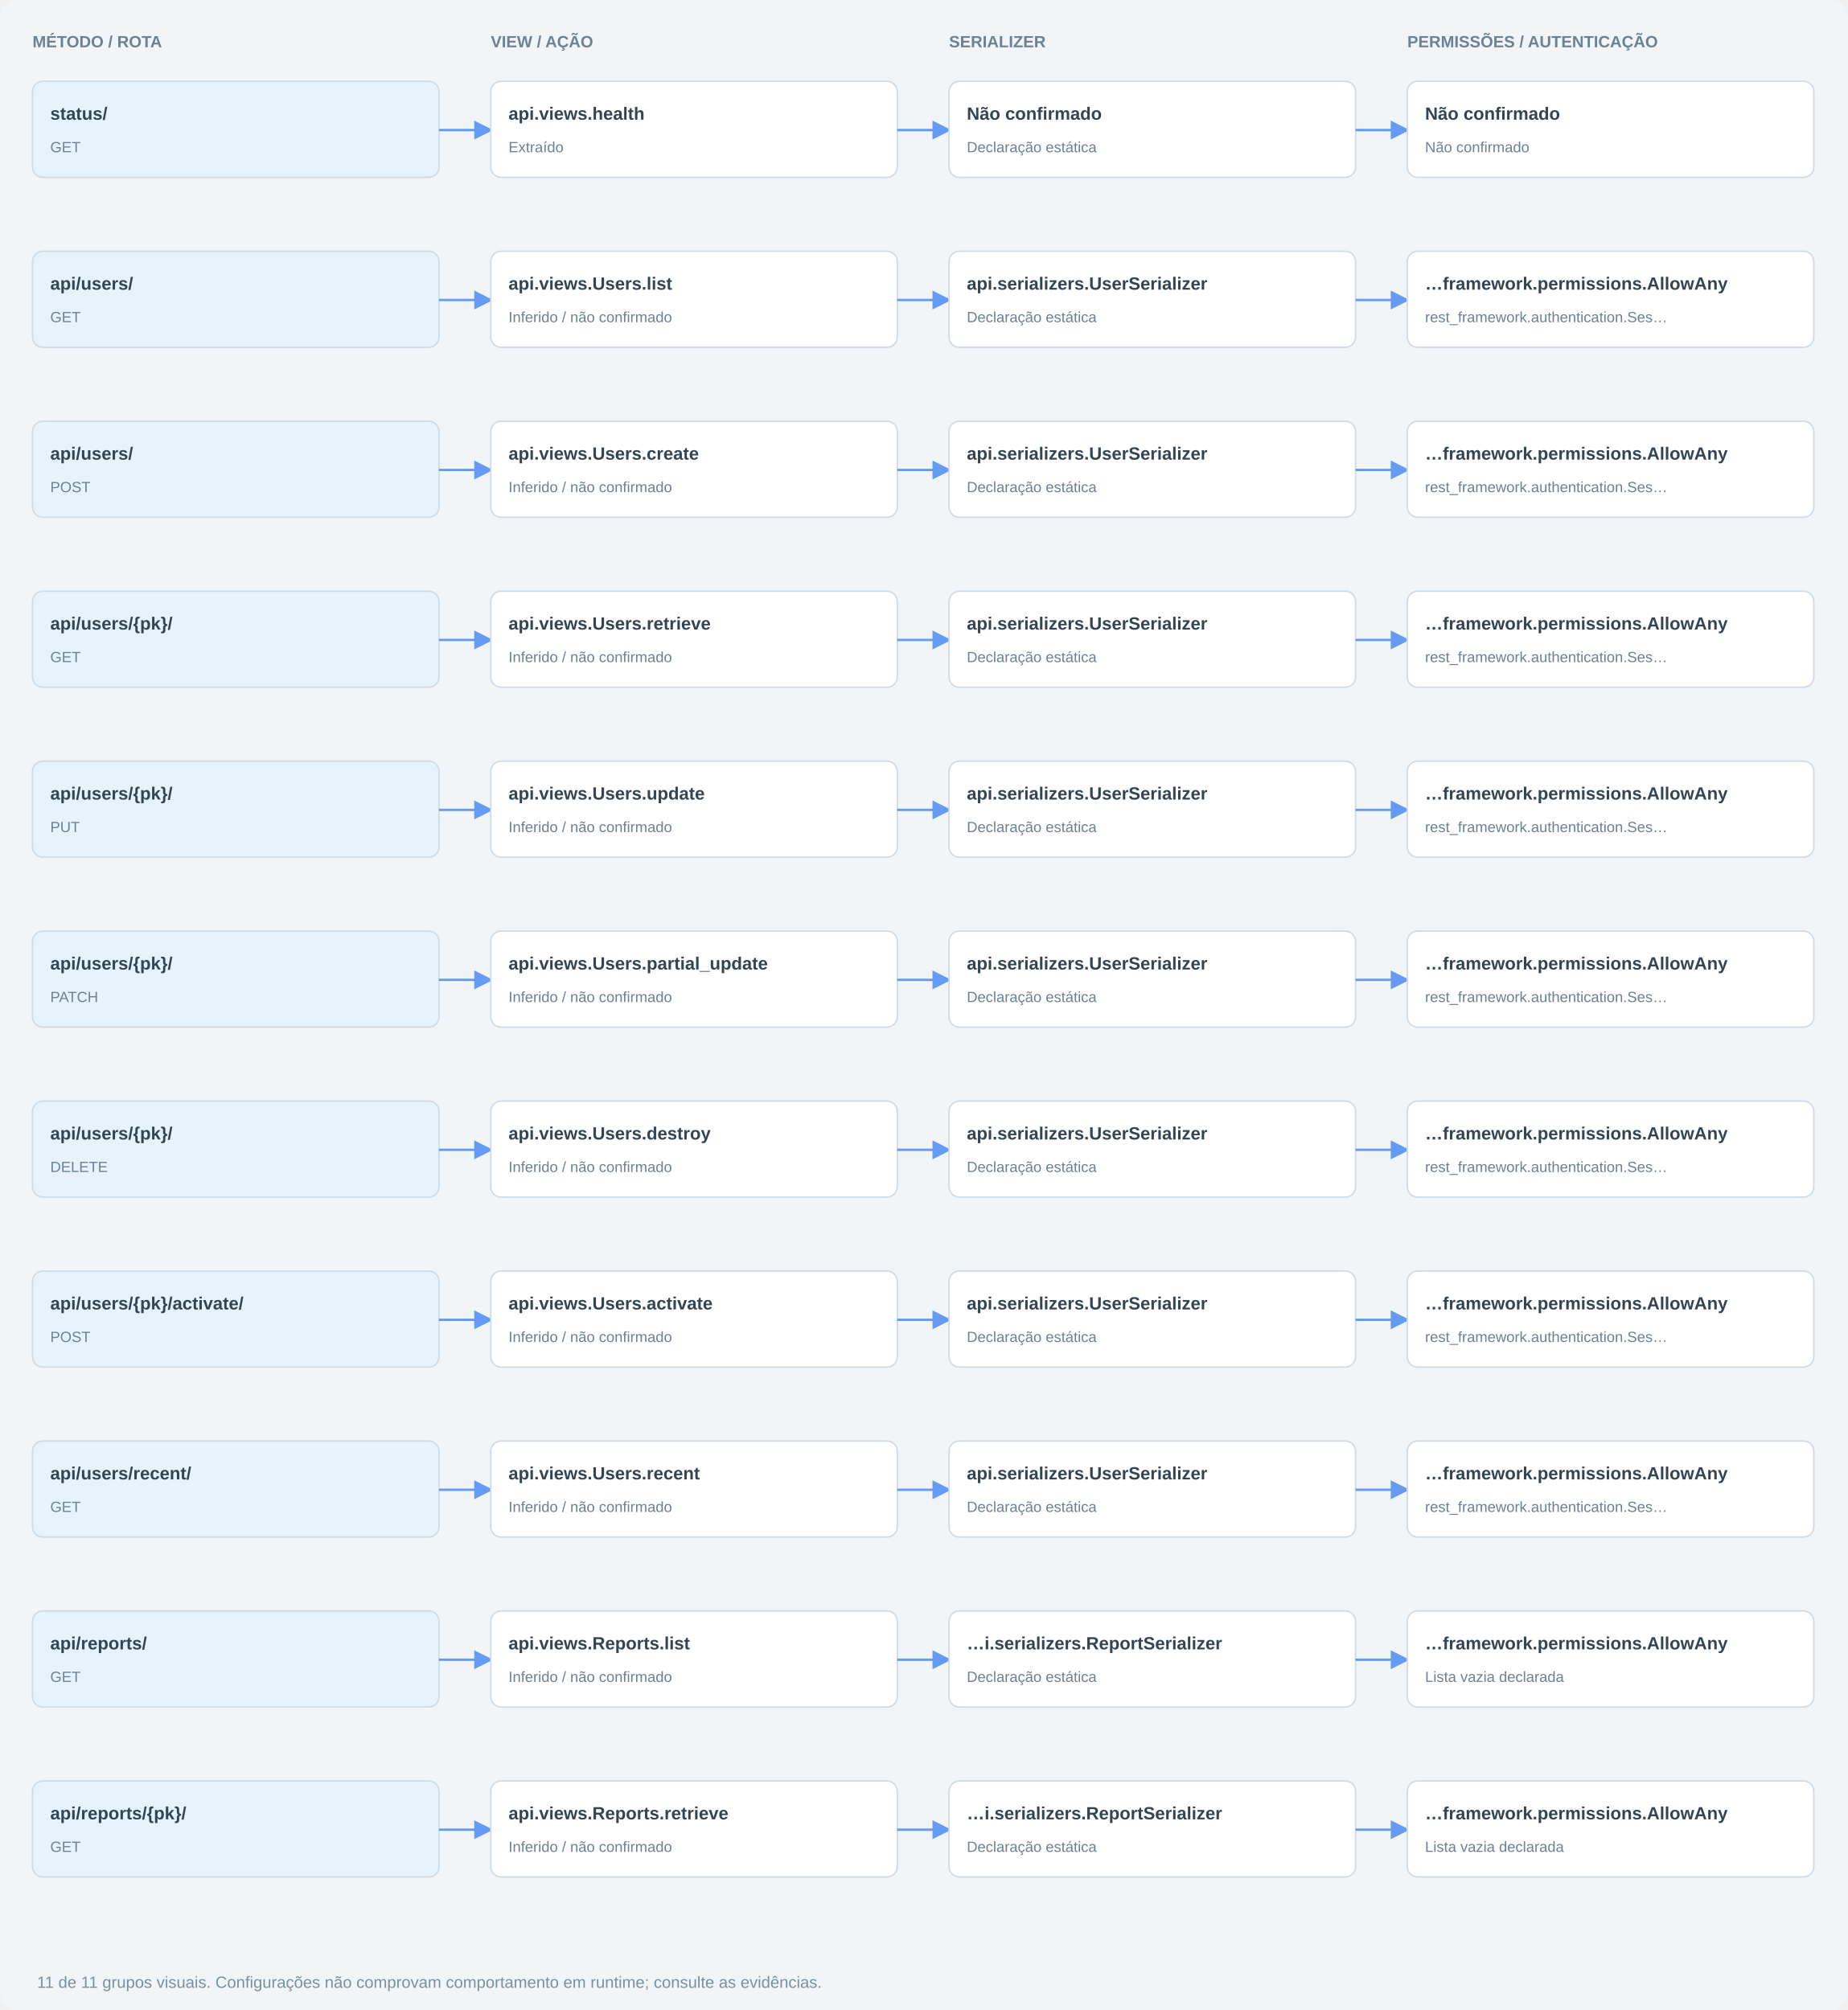
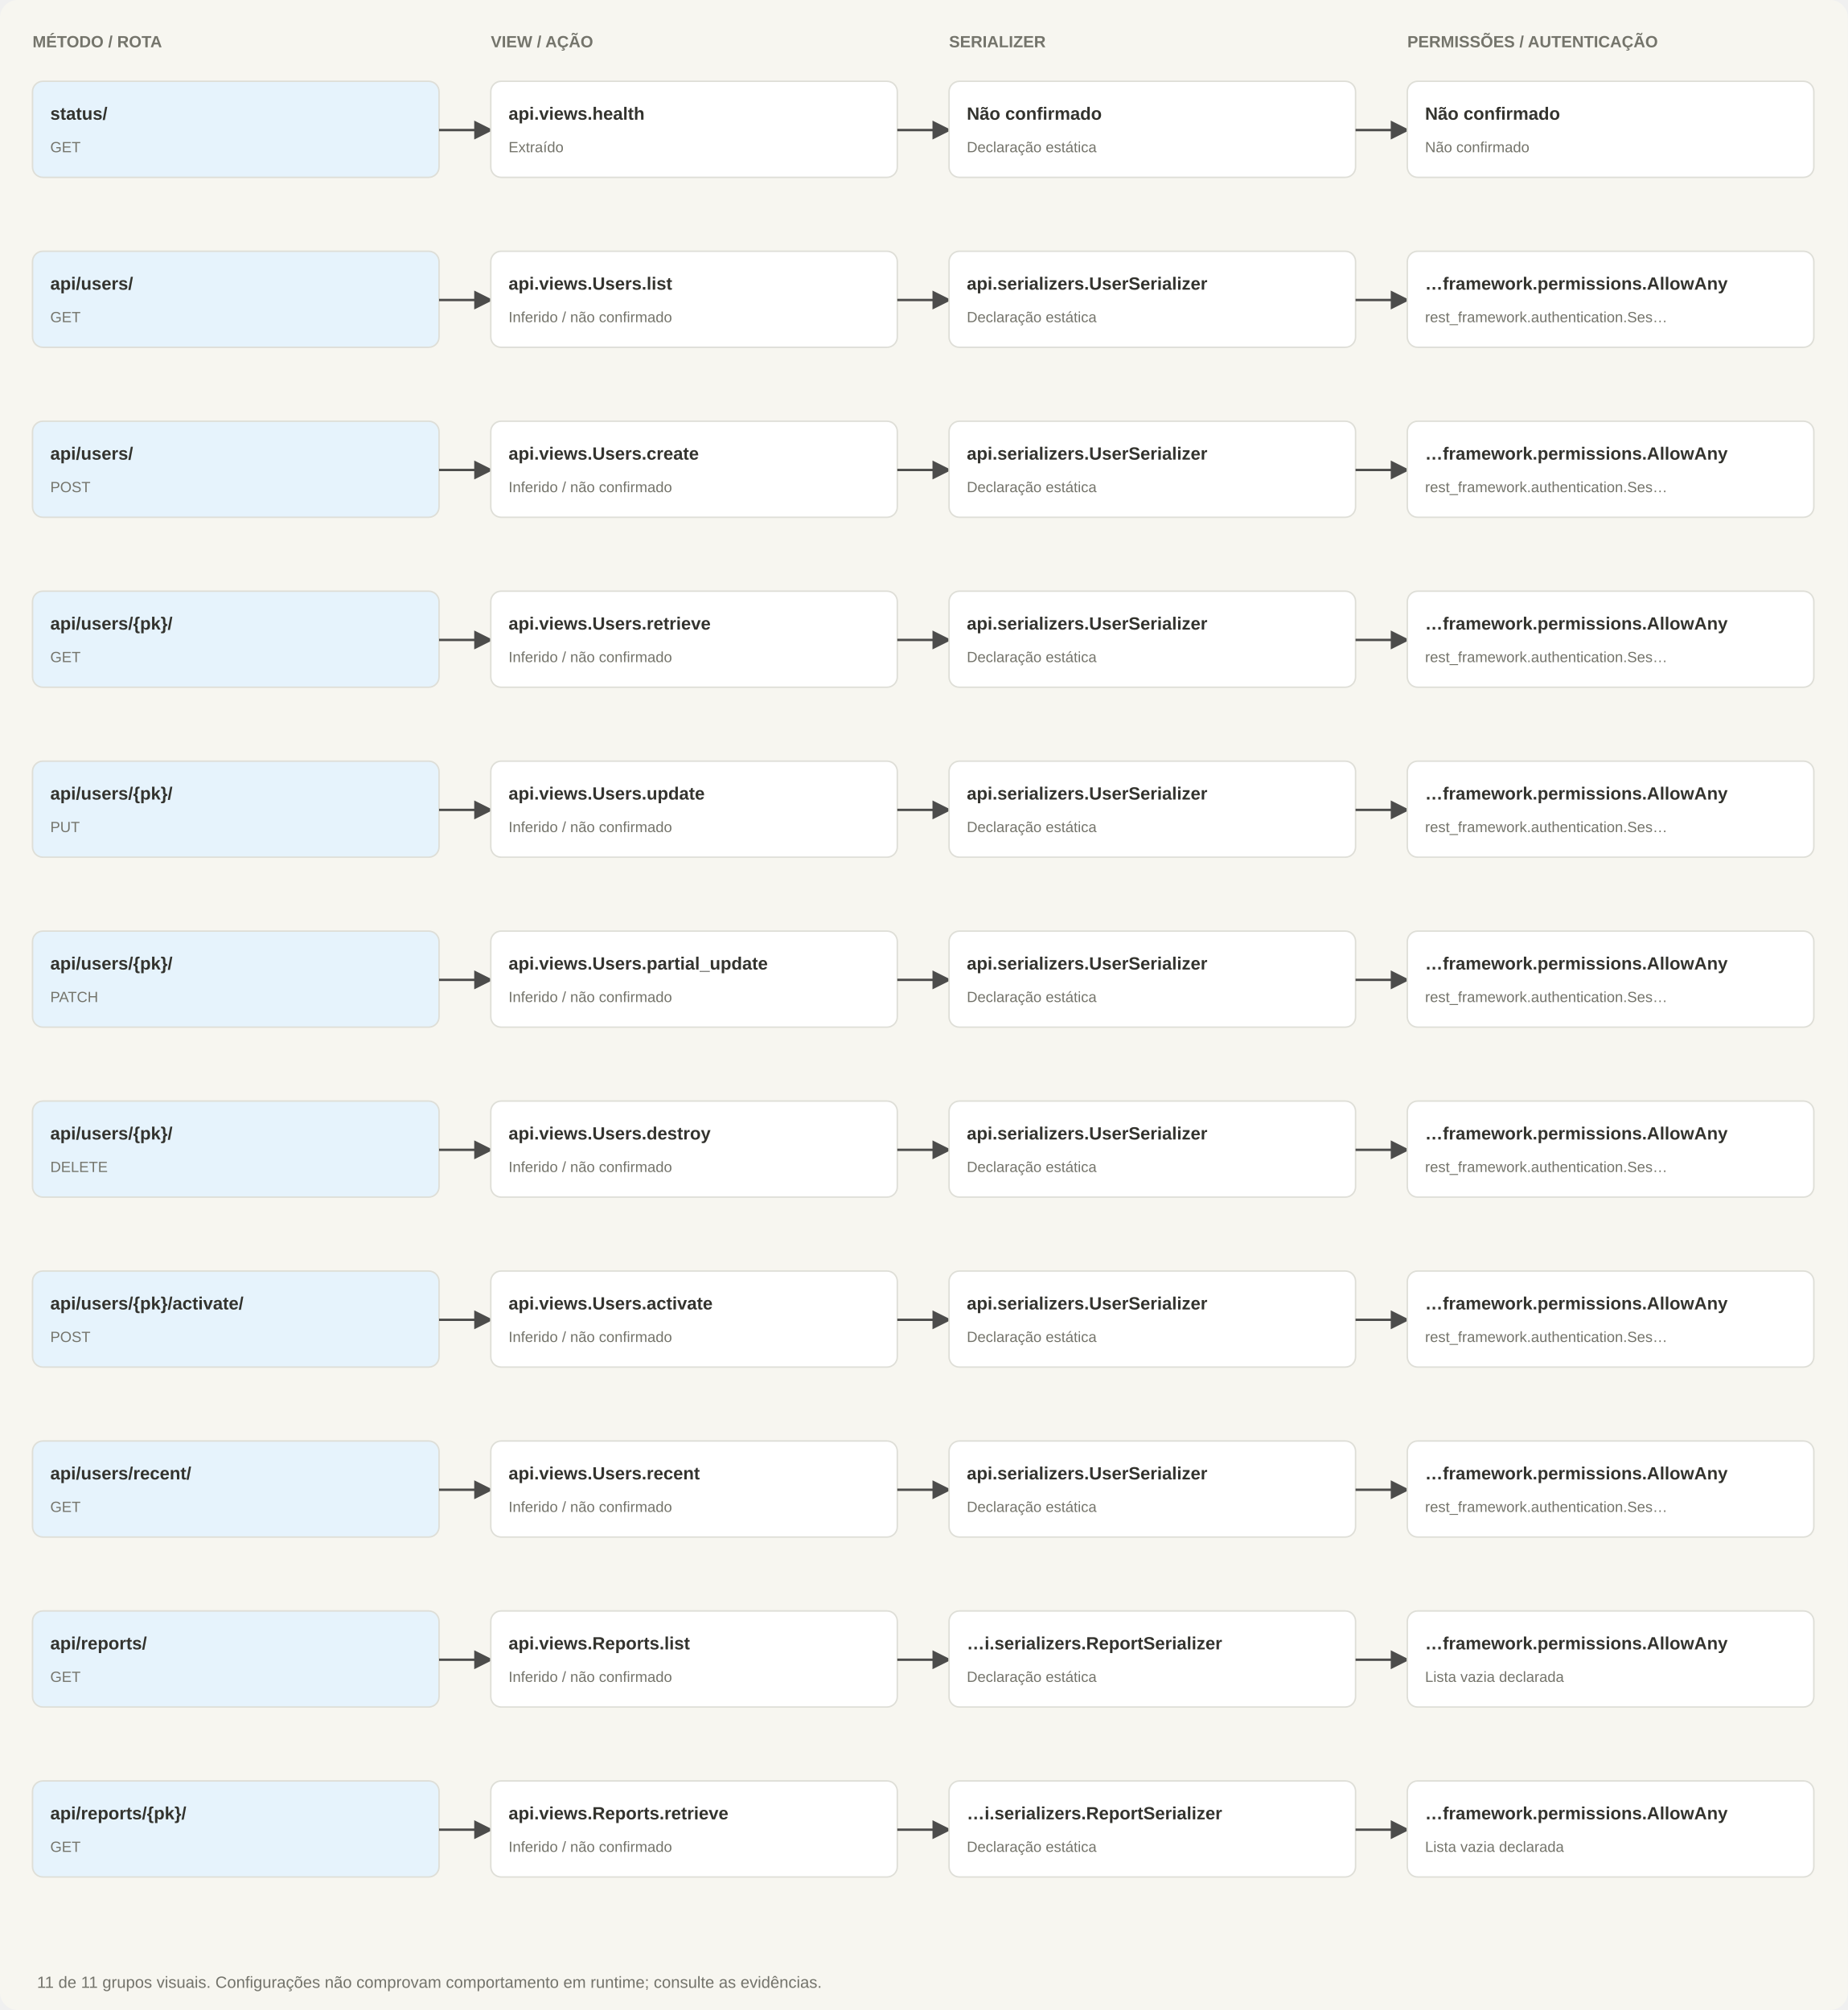
<svg xmlns="http://www.w3.org/2000/svg" viewBox="0 0 1250 1360" role="img" aria-label="Mapa de endpoints · configuração declarada">
  <defs>
    <marker id="arrow-1aaa44bc" markerWidth="8" markerHeight="8" refX="7" refY="4" orient="auto">
-       <path d="M0 0 L8 4 L0 8 Z" fill="#4285f4" />
+       <path d="M0 0 L8 4 L0 8 Z" fill="#222222" />
    </marker>
  </defs>
-   <rect width="1250" height="1360" rx="12" fill="#f2f5f8" />
-   <text x="22" y="32" font-family="Segoe UI,Arial,sans-serif" font-size="11" fill="#6c8192" font-weight="600">MÉTODO / ROTA</text>
-   <text x="332" y="32" font-family="Segoe UI,Arial,sans-serif" font-size="11" fill="#6c8192" font-weight="600">VIEW / AÇÃO</text>
-   <text x="642" y="32" font-family="Segoe UI,Arial,sans-serif" font-size="11" fill="#6c8192" font-weight="600">SERIALIZER</text>
-   <text x="952" y="32" font-family="Segoe UI,Arial,sans-serif" font-size="11" fill="#6c8192" font-weight="600">PERMISSÕES / AUTENTICAÇÃO</text>
-   <g>
-     <rect x="22" y="55" width="275" height="65" rx="7" fill="#e6f3fc" stroke="#cfdbe5" />
-     <text x="34" y="81" font-family="Segoe UI,Arial,sans-serif" font-size="12" fill="#334452" font-weight="600">status/</text>
-     <text x="34" y="103" font-family="Segoe UI,Arial,sans-serif" font-size="10" fill="#6c8192" font-weight="400">GET</text>
-   </g>
-   <path d="M297 88 C332 88, 297 88, 332 88" stroke="#4285f4" stroke-width="1.6" fill="none" marker-end="url(#arrow-1aaa44bc)" opacity=".8" />
-   <g>
-     <rect x="332" y="55" width="275" height="65" rx="7" fill="white" stroke="#cfdbe5" />
-     <text x="344" y="81" font-family="Segoe UI,Arial,sans-serif" font-size="12" fill="#334452" font-weight="600">api.views.health</text>
-     <text x="344" y="103" font-family="Segoe UI,Arial,sans-serif" font-size="10" fill="#6c8192" font-weight="400">Extraído</text>
-   </g>
-   <path d="M607 88 C642 88, 607 88, 642 88" stroke="#4285f4" stroke-width="1.6" fill="none" marker-end="url(#arrow-1aaa44bc)" opacity=".8" />
-   <g>
-     <rect x="642" y="55" width="275" height="65" rx="7" fill="white" stroke="#cfdbe5" />
-     <text x="654" y="81" font-family="Segoe UI,Arial,sans-serif" font-size="12" fill="#334452" font-weight="600">Não confirmado</text>
-     <text x="654" y="103" font-family="Segoe UI,Arial,sans-serif" font-size="10" fill="#6c8192" font-weight="400">Declaração estática</text>
-   </g>
-   <path d="M917 88 C952 88, 917 88, 952 88" stroke="#4285f4" stroke-width="1.6" fill="none" marker-end="url(#arrow-1aaa44bc)" opacity=".8" />
-   <g>
-     <rect x="952" y="55" width="275" height="65" rx="7" fill="white" stroke="#cfdbe5" />
-     <text x="964" y="81" font-family="Segoe UI,Arial,sans-serif" font-size="12" fill="#334452" font-weight="600">Não confirmado</text>
-     <text x="964" y="103" font-family="Segoe UI,Arial,sans-serif" font-size="10" fill="#6c8192" font-weight="400">Não confirmado</text>
-   </g>
-   <g>
-     <rect x="22" y="170" width="275" height="65" rx="7" fill="#e6f3fc" stroke="#cfdbe5" />
-     <text x="34" y="196" font-family="Segoe UI,Arial,sans-serif" font-size="12" fill="#334452" font-weight="600">api/users/</text>
-     <text x="34" y="218" font-family="Segoe UI,Arial,sans-serif" font-size="10" fill="#6c8192" font-weight="400">GET</text>
-   </g>
-   <path d="M297 203 C332 203, 297 203, 332 203" stroke="#4285f4" stroke-width="1.6" fill="none" marker-end="url(#arrow-1aaa44bc)" opacity=".8" />
-   <g>
-     <rect x="332" y="170" width="275" height="65" rx="7" fill="white" stroke="#cfdbe5" />
-     <text x="344" y="196" font-family="Segoe UI,Arial,sans-serif" font-size="12" fill="#334452" font-weight="600">api.views.Users.list</text>
-     <text x="344" y="218" font-family="Segoe UI,Arial,sans-serif" font-size="10" fill="#6c8192" font-weight="400">Inferido / não confirmado</text>
-   </g>
-   <path d="M607 203 C642 203, 607 203, 642 203" stroke="#4285f4" stroke-width="1.6" fill="none" marker-end="url(#arrow-1aaa44bc)" opacity=".8" />
-   <g>
-     <rect x="642" y="170" width="275" height="65" rx="7" fill="white" stroke="#cfdbe5" />
-     <text x="654" y="196" font-family="Segoe UI,Arial,sans-serif" font-size="12" fill="#334452" font-weight="600">api.serializers.UserSerializer</text>
-     <text x="654" y="218" font-family="Segoe UI,Arial,sans-serif" font-size="10" fill="#6c8192" font-weight="400">Declaração estática</text>
-   </g>
-   <path d="M917 203 C952 203, 917 203, 952 203" stroke="#4285f4" stroke-width="1.6" fill="none" marker-end="url(#arrow-1aaa44bc)" opacity=".8" />
-   <g>
-     <rect x="952" y="170" width="275" height="65" rx="7" fill="white" stroke="#cfdbe5" />
-     <text x="964" y="196" font-family="Segoe UI,Arial,sans-serif" font-size="12" fill="#334452" font-weight="600">…framework.permissions.AllowAny</text>
-     <text x="964" y="218" font-family="Segoe UI,Arial,sans-serif" font-size="10" fill="#6c8192" font-weight="400">rest_framework.authentication.Ses…</text>
-   </g>
-   <g>
-     <rect x="22" y="285" width="275" height="65" rx="7" fill="#e6f3fc" stroke="#cfdbe5" />
-     <text x="34" y="311" font-family="Segoe UI,Arial,sans-serif" font-size="12" fill="#334452" font-weight="600">api/users/</text>
-     <text x="34" y="333" font-family="Segoe UI,Arial,sans-serif" font-size="10" fill="#6c8192" font-weight="400">POST</text>
-   </g>
-   <path d="M297 318 C332 318, 297 318, 332 318" stroke="#4285f4" stroke-width="1.6" fill="none" marker-end="url(#arrow-1aaa44bc)" opacity=".8" />
-   <g>
-     <rect x="332" y="285" width="275" height="65" rx="7" fill="white" stroke="#cfdbe5" />
-     <text x="344" y="311" font-family="Segoe UI,Arial,sans-serif" font-size="12" fill="#334452" font-weight="600">api.views.Users.create</text>
-     <text x="344" y="333" font-family="Segoe UI,Arial,sans-serif" font-size="10" fill="#6c8192" font-weight="400">Inferido / não confirmado</text>
-   </g>
-   <path d="M607 318 C642 318, 607 318, 642 318" stroke="#4285f4" stroke-width="1.6" fill="none" marker-end="url(#arrow-1aaa44bc)" opacity=".8" />
-   <g>
-     <rect x="642" y="285" width="275" height="65" rx="7" fill="white" stroke="#cfdbe5" />
-     <text x="654" y="311" font-family="Segoe UI,Arial,sans-serif" font-size="12" fill="#334452" font-weight="600">api.serializers.UserSerializer</text>
-     <text x="654" y="333" font-family="Segoe UI,Arial,sans-serif" font-size="10" fill="#6c8192" font-weight="400">Declaração estática</text>
-   </g>
-   <path d="M917 318 C952 318, 917 318, 952 318" stroke="#4285f4" stroke-width="1.6" fill="none" marker-end="url(#arrow-1aaa44bc)" opacity=".8" />
-   <g>
-     <rect x="952" y="285" width="275" height="65" rx="7" fill="white" stroke="#cfdbe5" />
-     <text x="964" y="311" font-family="Segoe UI,Arial,sans-serif" font-size="12" fill="#334452" font-weight="600">…framework.permissions.AllowAny</text>
-     <text x="964" y="333" font-family="Segoe UI,Arial,sans-serif" font-size="10" fill="#6c8192" font-weight="400">rest_framework.authentication.Ses…</text>
-   </g>
-   <g>
-     <rect x="22" y="400" width="275" height="65" rx="7" fill="#e6f3fc" stroke="#cfdbe5" />
-     <text x="34" y="426" font-family="Segoe UI,Arial,sans-serif" font-size="12" fill="#334452" font-weight="600">api/users/{pk}/</text>
-     <text x="34" y="448" font-family="Segoe UI,Arial,sans-serif" font-size="10" fill="#6c8192" font-weight="400">GET</text>
-   </g>
-   <path d="M297 433 C332 433, 297 433, 332 433" stroke="#4285f4" stroke-width="1.6" fill="none" marker-end="url(#arrow-1aaa44bc)" opacity=".8" />
-   <g>
-     <rect x="332" y="400" width="275" height="65" rx="7" fill="white" stroke="#cfdbe5" />
-     <text x="344" y="426" font-family="Segoe UI,Arial,sans-serif" font-size="12" fill="#334452" font-weight="600">api.views.Users.retrieve</text>
-     <text x="344" y="448" font-family="Segoe UI,Arial,sans-serif" font-size="10" fill="#6c8192" font-weight="400">Inferido / não confirmado</text>
-   </g>
-   <path d="M607 433 C642 433, 607 433, 642 433" stroke="#4285f4" stroke-width="1.6" fill="none" marker-end="url(#arrow-1aaa44bc)" opacity=".8" />
-   <g>
-     <rect x="642" y="400" width="275" height="65" rx="7" fill="white" stroke="#cfdbe5" />
-     <text x="654" y="426" font-family="Segoe UI,Arial,sans-serif" font-size="12" fill="#334452" font-weight="600">api.serializers.UserSerializer</text>
-     <text x="654" y="448" font-family="Segoe UI,Arial,sans-serif" font-size="10" fill="#6c8192" font-weight="400">Declaração estática</text>
-   </g>
-   <path d="M917 433 C952 433, 917 433, 952 433" stroke="#4285f4" stroke-width="1.6" fill="none" marker-end="url(#arrow-1aaa44bc)" opacity=".8" />
-   <g>
-     <rect x="952" y="400" width="275" height="65" rx="7" fill="white" stroke="#cfdbe5" />
-     <text x="964" y="426" font-family="Segoe UI,Arial,sans-serif" font-size="12" fill="#334452" font-weight="600">…framework.permissions.AllowAny</text>
-     <text x="964" y="448" font-family="Segoe UI,Arial,sans-serif" font-size="10" fill="#6c8192" font-weight="400">rest_framework.authentication.Ses…</text>
-   </g>
-   <g>
-     <rect x="22" y="515" width="275" height="65" rx="7" fill="#e6f3fc" stroke="#cfdbe5" />
-     <text x="34" y="541" font-family="Segoe UI,Arial,sans-serif" font-size="12" fill="#334452" font-weight="600">api/users/{pk}/</text>
-     <text x="34" y="563" font-family="Segoe UI,Arial,sans-serif" font-size="10" fill="#6c8192" font-weight="400">PUT</text>
-   </g>
-   <path d="M297 548 C332 548, 297 548, 332 548" stroke="#4285f4" stroke-width="1.6" fill="none" marker-end="url(#arrow-1aaa44bc)" opacity=".8" />
-   <g>
-     <rect x="332" y="515" width="275" height="65" rx="7" fill="white" stroke="#cfdbe5" />
-     <text x="344" y="541" font-family="Segoe UI,Arial,sans-serif" font-size="12" fill="#334452" font-weight="600">api.views.Users.update</text>
-     <text x="344" y="563" font-family="Segoe UI,Arial,sans-serif" font-size="10" fill="#6c8192" font-weight="400">Inferido / não confirmado</text>
-   </g>
-   <path d="M607 548 C642 548, 607 548, 642 548" stroke="#4285f4" stroke-width="1.6" fill="none" marker-end="url(#arrow-1aaa44bc)" opacity=".8" />
-   <g>
-     <rect x="642" y="515" width="275" height="65" rx="7" fill="white" stroke="#cfdbe5" />
-     <text x="654" y="541" font-family="Segoe UI,Arial,sans-serif" font-size="12" fill="#334452" font-weight="600">api.serializers.UserSerializer</text>
-     <text x="654" y="563" font-family="Segoe UI,Arial,sans-serif" font-size="10" fill="#6c8192" font-weight="400">Declaração estática</text>
-   </g>
-   <path d="M917 548 C952 548, 917 548, 952 548" stroke="#4285f4" stroke-width="1.6" fill="none" marker-end="url(#arrow-1aaa44bc)" opacity=".8" />
-   <g>
-     <rect x="952" y="515" width="275" height="65" rx="7" fill="white" stroke="#cfdbe5" />
-     <text x="964" y="541" font-family="Segoe UI,Arial,sans-serif" font-size="12" fill="#334452" font-weight="600">…framework.permissions.AllowAny</text>
-     <text x="964" y="563" font-family="Segoe UI,Arial,sans-serif" font-size="10" fill="#6c8192" font-weight="400">rest_framework.authentication.Ses…</text>
-   </g>
-   <g>
-     <rect x="22" y="630" width="275" height="65" rx="7" fill="#e6f3fc" stroke="#cfdbe5" />
-     <text x="34" y="656" font-family="Segoe UI,Arial,sans-serif" font-size="12" fill="#334452" font-weight="600">api/users/{pk}/</text>
-     <text x="34" y="678" font-family="Segoe UI,Arial,sans-serif" font-size="10" fill="#6c8192" font-weight="400">PATCH</text>
-   </g>
-   <path d="M297 663 C332 663, 297 663, 332 663" stroke="#4285f4" stroke-width="1.6" fill="none" marker-end="url(#arrow-1aaa44bc)" opacity=".8" />
-   <g>
-     <rect x="332" y="630" width="275" height="65" rx="7" fill="white" stroke="#cfdbe5" />
-     <text x="344" y="656" font-family="Segoe UI,Arial,sans-serif" font-size="12" fill="#334452" font-weight="600">api.views.Users.partial_update</text>
-     <text x="344" y="678" font-family="Segoe UI,Arial,sans-serif" font-size="10" fill="#6c8192" font-weight="400">Inferido / não confirmado</text>
-   </g>
-   <path d="M607 663 C642 663, 607 663, 642 663" stroke="#4285f4" stroke-width="1.6" fill="none" marker-end="url(#arrow-1aaa44bc)" opacity=".8" />
-   <g>
-     <rect x="642" y="630" width="275" height="65" rx="7" fill="white" stroke="#cfdbe5" />
-     <text x="654" y="656" font-family="Segoe UI,Arial,sans-serif" font-size="12" fill="#334452" font-weight="600">api.serializers.UserSerializer</text>
-     <text x="654" y="678" font-family="Segoe UI,Arial,sans-serif" font-size="10" fill="#6c8192" font-weight="400">Declaração estática</text>
-   </g>
-   <path d="M917 663 C952 663, 917 663, 952 663" stroke="#4285f4" stroke-width="1.6" fill="none" marker-end="url(#arrow-1aaa44bc)" opacity=".8" />
-   <g>
-     <rect x="952" y="630" width="275" height="65" rx="7" fill="white" stroke="#cfdbe5" />
-     <text x="964" y="656" font-family="Segoe UI,Arial,sans-serif" font-size="12" fill="#334452" font-weight="600">…framework.permissions.AllowAny</text>
-     <text x="964" y="678" font-family="Segoe UI,Arial,sans-serif" font-size="10" fill="#6c8192" font-weight="400">rest_framework.authentication.Ses…</text>
-   </g>
-   <g>
-     <rect x="22" y="745" width="275" height="65" rx="7" fill="#e6f3fc" stroke="#cfdbe5" />
-     <text x="34" y="771" font-family="Segoe UI,Arial,sans-serif" font-size="12" fill="#334452" font-weight="600">api/users/{pk}/</text>
-     <text x="34" y="793" font-family="Segoe UI,Arial,sans-serif" font-size="10" fill="#6c8192" font-weight="400">DELETE</text>
-   </g>
-   <path d="M297 778 C332 778, 297 778, 332 778" stroke="#4285f4" stroke-width="1.6" fill="none" marker-end="url(#arrow-1aaa44bc)" opacity=".8" />
-   <g>
-     <rect x="332" y="745" width="275" height="65" rx="7" fill="white" stroke="#cfdbe5" />
-     <text x="344" y="771" font-family="Segoe UI,Arial,sans-serif" font-size="12" fill="#334452" font-weight="600">api.views.Users.destroy</text>
-     <text x="344" y="793" font-family="Segoe UI,Arial,sans-serif" font-size="10" fill="#6c8192" font-weight="400">Inferido / não confirmado</text>
-   </g>
-   <path d="M607 778 C642 778, 607 778, 642 778" stroke="#4285f4" stroke-width="1.6" fill="none" marker-end="url(#arrow-1aaa44bc)" opacity=".8" />
-   <g>
-     <rect x="642" y="745" width="275" height="65" rx="7" fill="white" stroke="#cfdbe5" />
-     <text x="654" y="771" font-family="Segoe UI,Arial,sans-serif" font-size="12" fill="#334452" font-weight="600">api.serializers.UserSerializer</text>
-     <text x="654" y="793" font-family="Segoe UI,Arial,sans-serif" font-size="10" fill="#6c8192" font-weight="400">Declaração estática</text>
-   </g>
-   <path d="M917 778 C952 778, 917 778, 952 778" stroke="#4285f4" stroke-width="1.6" fill="none" marker-end="url(#arrow-1aaa44bc)" opacity=".8" />
-   <g>
-     <rect x="952" y="745" width="275" height="65" rx="7" fill="white" stroke="#cfdbe5" />
-     <text x="964" y="771" font-family="Segoe UI,Arial,sans-serif" font-size="12" fill="#334452" font-weight="600">…framework.permissions.AllowAny</text>
-     <text x="964" y="793" font-family="Segoe UI,Arial,sans-serif" font-size="10" fill="#6c8192" font-weight="400">rest_framework.authentication.Ses…</text>
-   </g>
-   <g>
-     <rect x="22" y="860" width="275" height="65" rx="7" fill="#e6f3fc" stroke="#cfdbe5" />
-     <text x="34" y="886" font-family="Segoe UI,Arial,sans-serif" font-size="12" fill="#334452" font-weight="600">api/users/{pk}/activate/</text>
-     <text x="34" y="908" font-family="Segoe UI,Arial,sans-serif" font-size="10" fill="#6c8192" font-weight="400">POST</text>
-   </g>
-   <path d="M297 893 C332 893, 297 893, 332 893" stroke="#4285f4" stroke-width="1.6" fill="none" marker-end="url(#arrow-1aaa44bc)" opacity=".8" />
-   <g>
-     <rect x="332" y="860" width="275" height="65" rx="7" fill="white" stroke="#cfdbe5" />
-     <text x="344" y="886" font-family="Segoe UI,Arial,sans-serif" font-size="12" fill="#334452" font-weight="600">api.views.Users.activate</text>
-     <text x="344" y="908" font-family="Segoe UI,Arial,sans-serif" font-size="10" fill="#6c8192" font-weight="400">Inferido / não confirmado</text>
-   </g>
-   <path d="M607 893 C642 893, 607 893, 642 893" stroke="#4285f4" stroke-width="1.6" fill="none" marker-end="url(#arrow-1aaa44bc)" opacity=".8" />
-   <g>
-     <rect x="642" y="860" width="275" height="65" rx="7" fill="white" stroke="#cfdbe5" />
-     <text x="654" y="886" font-family="Segoe UI,Arial,sans-serif" font-size="12" fill="#334452" font-weight="600">api.serializers.UserSerializer</text>
-     <text x="654" y="908" font-family="Segoe UI,Arial,sans-serif" font-size="10" fill="#6c8192" font-weight="400">Declaração estática</text>
-   </g>
-   <path d="M917 893 C952 893, 917 893, 952 893" stroke="#4285f4" stroke-width="1.6" fill="none" marker-end="url(#arrow-1aaa44bc)" opacity=".8" />
-   <g>
-     <rect x="952" y="860" width="275" height="65" rx="7" fill="white" stroke="#cfdbe5" />
-     <text x="964" y="886" font-family="Segoe UI,Arial,sans-serif" font-size="12" fill="#334452" font-weight="600">…framework.permissions.AllowAny</text>
-     <text x="964" y="908" font-family="Segoe UI,Arial,sans-serif" font-size="10" fill="#6c8192" font-weight="400">rest_framework.authentication.Ses…</text>
-   </g>
-   <g>
-     <rect x="22" y="975" width="275" height="65" rx="7" fill="#e6f3fc" stroke="#cfdbe5" />
-     <text x="34" y="1001" font-family="Segoe UI,Arial,sans-serif" font-size="12" fill="#334452" font-weight="600">api/users/recent/</text>
-     <text x="34" y="1023" font-family="Segoe UI,Arial,sans-serif" font-size="10" fill="#6c8192" font-weight="400">GET</text>
-   </g>
-   <path d="M297 1008 C332 1008, 297 1008, 332 1008" stroke="#4285f4" stroke-width="1.6" fill="none" marker-end="url(#arrow-1aaa44bc)" opacity=".8" />
-   <g>
-     <rect x="332" y="975" width="275" height="65" rx="7" fill="white" stroke="#cfdbe5" />
-     <text x="344" y="1001" font-family="Segoe UI,Arial,sans-serif" font-size="12" fill="#334452" font-weight="600">api.views.Users.recent</text>
-     <text x="344" y="1023" font-family="Segoe UI,Arial,sans-serif" font-size="10" fill="#6c8192" font-weight="400">Inferido / não confirmado</text>
-   </g>
-   <path d="M607 1008 C642 1008, 607 1008, 642 1008" stroke="#4285f4" stroke-width="1.6" fill="none" marker-end="url(#arrow-1aaa44bc)" opacity=".8" />
-   <g>
-     <rect x="642" y="975" width="275" height="65" rx="7" fill="white" stroke="#cfdbe5" />
-     <text x="654" y="1001" font-family="Segoe UI,Arial,sans-serif" font-size="12" fill="#334452" font-weight="600">api.serializers.UserSerializer</text>
-     <text x="654" y="1023" font-family="Segoe UI,Arial,sans-serif" font-size="10" fill="#6c8192" font-weight="400">Declaração estática</text>
-   </g>
-   <path d="M917 1008 C952 1008, 917 1008, 952 1008" stroke="#4285f4" stroke-width="1.6" fill="none" marker-end="url(#arrow-1aaa44bc)" opacity=".8" />
-   <g>
-     <rect x="952" y="975" width="275" height="65" rx="7" fill="white" stroke="#cfdbe5" />
-     <text x="964" y="1001" font-family="Segoe UI,Arial,sans-serif" font-size="12" fill="#334452" font-weight="600">…framework.permissions.AllowAny</text>
-     <text x="964" y="1023" font-family="Segoe UI,Arial,sans-serif" font-size="10" fill="#6c8192" font-weight="400">rest_framework.authentication.Ses…</text>
-   </g>
-   <g>
-     <rect x="22" y="1090" width="275" height="65" rx="7" fill="#e6f3fc" stroke="#cfdbe5" />
-     <text x="34" y="1116" font-family="Segoe UI,Arial,sans-serif" font-size="12" fill="#334452" font-weight="600">api/reports/</text>
-     <text x="34" y="1138" font-family="Segoe UI,Arial,sans-serif" font-size="10" fill="#6c8192" font-weight="400">GET</text>
-   </g>
-   <path d="M297 1123 C332 1123, 297 1123, 332 1123" stroke="#4285f4" stroke-width="1.6" fill="none" marker-end="url(#arrow-1aaa44bc)" opacity=".8" />
-   <g>
-     <rect x="332" y="1090" width="275" height="65" rx="7" fill="white" stroke="#cfdbe5" />
-     <text x="344" y="1116" font-family="Segoe UI,Arial,sans-serif" font-size="12" fill="#334452" font-weight="600">api.views.Reports.list</text>
-     <text x="344" y="1138" font-family="Segoe UI,Arial,sans-serif" font-size="10" fill="#6c8192" font-weight="400">Inferido / não confirmado</text>
-   </g>
-   <path d="M607 1123 C642 1123, 607 1123, 642 1123" stroke="#4285f4" stroke-width="1.6" fill="none" marker-end="url(#arrow-1aaa44bc)" opacity=".8" />
-   <g>
-     <rect x="642" y="1090" width="275" height="65" rx="7" fill="white" stroke="#cfdbe5" />
-     <text x="654" y="1116" font-family="Segoe UI,Arial,sans-serif" font-size="12" fill="#334452" font-weight="600">…i.serializers.ReportSerializer</text>
-     <text x="654" y="1138" font-family="Segoe UI,Arial,sans-serif" font-size="10" fill="#6c8192" font-weight="400">Declaração estática</text>
-   </g>
-   <path d="M917 1123 C952 1123, 917 1123, 952 1123" stroke="#4285f4" stroke-width="1.6" fill="none" marker-end="url(#arrow-1aaa44bc)" opacity=".8" />
-   <g>
-     <rect x="952" y="1090" width="275" height="65" rx="7" fill="white" stroke="#cfdbe5" />
-     <text x="964" y="1116" font-family="Segoe UI,Arial,sans-serif" font-size="12" fill="#334452" font-weight="600">…framework.permissions.AllowAny</text>
-     <text x="964" y="1138" font-family="Segoe UI,Arial,sans-serif" font-size="10" fill="#6c8192" font-weight="400">Lista vazia declarada</text>
-   </g>
-   <g>
-     <rect x="22" y="1205" width="275" height="65" rx="7" fill="#e6f3fc" stroke="#cfdbe5" />
-     <text x="34" y="1231" font-family="Segoe UI,Arial,sans-serif" font-size="12" fill="#334452" font-weight="600">api/reports/{pk}/</text>
-     <text x="34" y="1253" font-family="Segoe UI,Arial,sans-serif" font-size="10" fill="#6c8192" font-weight="400">GET</text>
-   </g>
-   <path d="M297 1238 C332 1238, 297 1238, 332 1238" stroke="#4285f4" stroke-width="1.6" fill="none" marker-end="url(#arrow-1aaa44bc)" opacity=".8" />
-   <g>
-     <rect x="332" y="1205" width="275" height="65" rx="7" fill="white" stroke="#cfdbe5" />
-     <text x="344" y="1231" font-family="Segoe UI,Arial,sans-serif" font-size="12" fill="#334452" font-weight="600">api.views.Reports.retrieve</text>
-     <text x="344" y="1253" font-family="Segoe UI,Arial,sans-serif" font-size="10" fill="#6c8192" font-weight="400">Inferido / não confirmado</text>
-   </g>
-   <path d="M607 1238 C642 1238, 607 1238, 642 1238" stroke="#4285f4" stroke-width="1.6" fill="none" marker-end="url(#arrow-1aaa44bc)" opacity=".8" />
-   <g>
-     <rect x="642" y="1205" width="275" height="65" rx="7" fill="white" stroke="#cfdbe5" />
-     <text x="654" y="1231" font-family="Segoe UI,Arial,sans-serif" font-size="12" fill="#334452" font-weight="600">…i.serializers.ReportSerializer</text>
-     <text x="654" y="1253" font-family="Segoe UI,Arial,sans-serif" font-size="10" fill="#6c8192" font-weight="400">Declaração estática</text>
-   </g>
-   <path d="M917 1238 C952 1238, 917 1238, 952 1238" stroke="#4285f4" stroke-width="1.6" fill="none" marker-end="url(#arrow-1aaa44bc)" opacity=".8" />
-   <g>
-     <rect x="952" y="1205" width="275" height="65" rx="7" fill="white" stroke="#cfdbe5" />
-     <text x="964" y="1231" font-family="Segoe UI,Arial,sans-serif" font-size="12" fill="#334452" font-weight="600">…framework.permissions.AllowAny</text>
-     <text x="964" y="1253" font-family="Segoe UI,Arial,sans-serif" font-size="10" fill="#6c8192" font-weight="400">Lista vazia declarada</text>
-   </g>
-   <text x="25" y="1345" font-family="Segoe UI,Arial,sans-serif" font-size="11" fill="#78909f" font-weight="400">11 de 11 grupos visuais. Configurações não comprovam comportamento em runtime; consulte as evidências.</text>
+   <rect width="1250" height="1360" rx="12" fill="#f7f6f0" />
+   <text x="22" y="32" font-family="Segoe UI,Arial,sans-serif" font-size="11" fill="#74746b" font-weight="600">MÉTODO / ROTA</text>
+   <text x="332" y="32" font-family="Segoe UI,Arial,sans-serif" font-size="11" fill="#74746b" font-weight="600">VIEW / AÇÃO</text>
+   <text x="642" y="32" font-family="Segoe UI,Arial,sans-serif" font-size="11" fill="#74746b" font-weight="600">SERIALIZER</text>
+   <text x="952" y="32" font-family="Segoe UI,Arial,sans-serif" font-size="11" fill="#74746b" font-weight="600">PERMISSÕES / AUTENTICAÇÃO</text>
+   <g>
+     <rect x="22" y="55" width="275" height="65" rx="7" fill="#e6f3fc" stroke="#deded7" />
+     <text x="34" y="81" font-family="Segoe UI,Arial,sans-serif" font-size="12" fill="#33332e" font-weight="600">status/</text>
+     <text x="34" y="103" font-family="Segoe UI,Arial,sans-serif" font-size="10" fill="#74746b" font-weight="400">GET</text>
+   </g>
+   <path d="M297 88 C332 88, 297 88, 332 88" stroke="#222222" stroke-width="1.6" fill="none" marker-end="url(#arrow-1aaa44bc)" opacity=".8" />
+   <g>
+     <rect x="332" y="55" width="275" height="65" rx="7" fill="white" stroke="#deded7" />
+     <text x="344" y="81" font-family="Segoe UI,Arial,sans-serif" font-size="12" fill="#33332e" font-weight="600">api.views.health</text>
+     <text x="344" y="103" font-family="Segoe UI,Arial,sans-serif" font-size="10" fill="#74746b" font-weight="400">Extraído</text>
+   </g>
+   <path d="M607 88 C642 88, 607 88, 642 88" stroke="#222222" stroke-width="1.6" fill="none" marker-end="url(#arrow-1aaa44bc)" opacity=".8" />
+   <g>
+     <rect x="642" y="55" width="275" height="65" rx="7" fill="white" stroke="#deded7" />
+     <text x="654" y="81" font-family="Segoe UI,Arial,sans-serif" font-size="12" fill="#33332e" font-weight="600">Não confirmado</text>
+     <text x="654" y="103" font-family="Segoe UI,Arial,sans-serif" font-size="10" fill="#74746b" font-weight="400">Declaração estática</text>
+   </g>
+   <path d="M917 88 C952 88, 917 88, 952 88" stroke="#222222" stroke-width="1.6" fill="none" marker-end="url(#arrow-1aaa44bc)" opacity=".8" />
+   <g>
+     <rect x="952" y="55" width="275" height="65" rx="7" fill="white" stroke="#deded7" />
+     <text x="964" y="81" font-family="Segoe UI,Arial,sans-serif" font-size="12" fill="#33332e" font-weight="600">Não confirmado</text>
+     <text x="964" y="103" font-family="Segoe UI,Arial,sans-serif" font-size="10" fill="#74746b" font-weight="400">Não confirmado</text>
+   </g>
+   <g>
+     <rect x="22" y="170" width="275" height="65" rx="7" fill="#e6f3fc" stroke="#deded7" />
+     <text x="34" y="196" font-family="Segoe UI,Arial,sans-serif" font-size="12" fill="#33332e" font-weight="600">api/users/</text>
+     <text x="34" y="218" font-family="Segoe UI,Arial,sans-serif" font-size="10" fill="#74746b" font-weight="400">GET</text>
+   </g>
+   <path d="M297 203 C332 203, 297 203, 332 203" stroke="#222222" stroke-width="1.6" fill="none" marker-end="url(#arrow-1aaa44bc)" opacity=".8" />
+   <g>
+     <rect x="332" y="170" width="275" height="65" rx="7" fill="white" stroke="#deded7" />
+     <text x="344" y="196" font-family="Segoe UI,Arial,sans-serif" font-size="12" fill="#33332e" font-weight="600">api.views.Users.list</text>
+     <text x="344" y="218" font-family="Segoe UI,Arial,sans-serif" font-size="10" fill="#74746b" font-weight="400">Inferido / não confirmado</text>
+   </g>
+   <path d="M607 203 C642 203, 607 203, 642 203" stroke="#222222" stroke-width="1.6" fill="none" marker-end="url(#arrow-1aaa44bc)" opacity=".8" />
+   <g>
+     <rect x="642" y="170" width="275" height="65" rx="7" fill="white" stroke="#deded7" />
+     <text x="654" y="196" font-family="Segoe UI,Arial,sans-serif" font-size="12" fill="#33332e" font-weight="600">api.serializers.UserSerializer</text>
+     <text x="654" y="218" font-family="Segoe UI,Arial,sans-serif" font-size="10" fill="#74746b" font-weight="400">Declaração estática</text>
+   </g>
+   <path d="M917 203 C952 203, 917 203, 952 203" stroke="#222222" stroke-width="1.6" fill="none" marker-end="url(#arrow-1aaa44bc)" opacity=".8" />
+   <g>
+     <rect x="952" y="170" width="275" height="65" rx="7" fill="white" stroke="#deded7" />
+     <text x="964" y="196" font-family="Segoe UI,Arial,sans-serif" font-size="12" fill="#33332e" font-weight="600">…framework.permissions.AllowAny</text>
+     <text x="964" y="218" font-family="Segoe UI,Arial,sans-serif" font-size="10" fill="#74746b" font-weight="400">rest_framework.authentication.Ses…</text>
+   </g>
+   <g>
+     <rect x="22" y="285" width="275" height="65" rx="7" fill="#e6f3fc" stroke="#deded7" />
+     <text x="34" y="311" font-family="Segoe UI,Arial,sans-serif" font-size="12" fill="#33332e" font-weight="600">api/users/</text>
+     <text x="34" y="333" font-family="Segoe UI,Arial,sans-serif" font-size="10" fill="#74746b" font-weight="400">POST</text>
+   </g>
+   <path d="M297 318 C332 318, 297 318, 332 318" stroke="#222222" stroke-width="1.6" fill="none" marker-end="url(#arrow-1aaa44bc)" opacity=".8" />
+   <g>
+     <rect x="332" y="285" width="275" height="65" rx="7" fill="white" stroke="#deded7" />
+     <text x="344" y="311" font-family="Segoe UI,Arial,sans-serif" font-size="12" fill="#33332e" font-weight="600">api.views.Users.create</text>
+     <text x="344" y="333" font-family="Segoe UI,Arial,sans-serif" font-size="10" fill="#74746b" font-weight="400">Inferido / não confirmado</text>
+   </g>
+   <path d="M607 318 C642 318, 607 318, 642 318" stroke="#222222" stroke-width="1.6" fill="none" marker-end="url(#arrow-1aaa44bc)" opacity=".8" />
+   <g>
+     <rect x="642" y="285" width="275" height="65" rx="7" fill="white" stroke="#deded7" />
+     <text x="654" y="311" font-family="Segoe UI,Arial,sans-serif" font-size="12" fill="#33332e" font-weight="600">api.serializers.UserSerializer</text>
+     <text x="654" y="333" font-family="Segoe UI,Arial,sans-serif" font-size="10" fill="#74746b" font-weight="400">Declaração estática</text>
+   </g>
+   <path d="M917 318 C952 318, 917 318, 952 318" stroke="#222222" stroke-width="1.6" fill="none" marker-end="url(#arrow-1aaa44bc)" opacity=".8" />
+   <g>
+     <rect x="952" y="285" width="275" height="65" rx="7" fill="white" stroke="#deded7" />
+     <text x="964" y="311" font-family="Segoe UI,Arial,sans-serif" font-size="12" fill="#33332e" font-weight="600">…framework.permissions.AllowAny</text>
+     <text x="964" y="333" font-family="Segoe UI,Arial,sans-serif" font-size="10" fill="#74746b" font-weight="400">rest_framework.authentication.Ses…</text>
+   </g>
+   <g>
+     <rect x="22" y="400" width="275" height="65" rx="7" fill="#e6f3fc" stroke="#deded7" />
+     <text x="34" y="426" font-family="Segoe UI,Arial,sans-serif" font-size="12" fill="#33332e" font-weight="600">api/users/{pk}/</text>
+     <text x="34" y="448" font-family="Segoe UI,Arial,sans-serif" font-size="10" fill="#74746b" font-weight="400">GET</text>
+   </g>
+   <path d="M297 433 C332 433, 297 433, 332 433" stroke="#222222" stroke-width="1.6" fill="none" marker-end="url(#arrow-1aaa44bc)" opacity=".8" />
+   <g>
+     <rect x="332" y="400" width="275" height="65" rx="7" fill="white" stroke="#deded7" />
+     <text x="344" y="426" font-family="Segoe UI,Arial,sans-serif" font-size="12" fill="#33332e" font-weight="600">api.views.Users.retrieve</text>
+     <text x="344" y="448" font-family="Segoe UI,Arial,sans-serif" font-size="10" fill="#74746b" font-weight="400">Inferido / não confirmado</text>
+   </g>
+   <path d="M607 433 C642 433, 607 433, 642 433" stroke="#222222" stroke-width="1.6" fill="none" marker-end="url(#arrow-1aaa44bc)" opacity=".8" />
+   <g>
+     <rect x="642" y="400" width="275" height="65" rx="7" fill="white" stroke="#deded7" />
+     <text x="654" y="426" font-family="Segoe UI,Arial,sans-serif" font-size="12" fill="#33332e" font-weight="600">api.serializers.UserSerializer</text>
+     <text x="654" y="448" font-family="Segoe UI,Arial,sans-serif" font-size="10" fill="#74746b" font-weight="400">Declaração estática</text>
+   </g>
+   <path d="M917 433 C952 433, 917 433, 952 433" stroke="#222222" stroke-width="1.6" fill="none" marker-end="url(#arrow-1aaa44bc)" opacity=".8" />
+   <g>
+     <rect x="952" y="400" width="275" height="65" rx="7" fill="white" stroke="#deded7" />
+     <text x="964" y="426" font-family="Segoe UI,Arial,sans-serif" font-size="12" fill="#33332e" font-weight="600">…framework.permissions.AllowAny</text>
+     <text x="964" y="448" font-family="Segoe UI,Arial,sans-serif" font-size="10" fill="#74746b" font-weight="400">rest_framework.authentication.Ses…</text>
+   </g>
+   <g>
+     <rect x="22" y="515" width="275" height="65" rx="7" fill="#e6f3fc" stroke="#deded7" />
+     <text x="34" y="541" font-family="Segoe UI,Arial,sans-serif" font-size="12" fill="#33332e" font-weight="600">api/users/{pk}/</text>
+     <text x="34" y="563" font-family="Segoe UI,Arial,sans-serif" font-size="10" fill="#74746b" font-weight="400">PUT</text>
+   </g>
+   <path d="M297 548 C332 548, 297 548, 332 548" stroke="#222222" stroke-width="1.6" fill="none" marker-end="url(#arrow-1aaa44bc)" opacity=".8" />
+   <g>
+     <rect x="332" y="515" width="275" height="65" rx="7" fill="white" stroke="#deded7" />
+     <text x="344" y="541" font-family="Segoe UI,Arial,sans-serif" font-size="12" fill="#33332e" font-weight="600">api.views.Users.update</text>
+     <text x="344" y="563" font-family="Segoe UI,Arial,sans-serif" font-size="10" fill="#74746b" font-weight="400">Inferido / não confirmado</text>
+   </g>
+   <path d="M607 548 C642 548, 607 548, 642 548" stroke="#222222" stroke-width="1.6" fill="none" marker-end="url(#arrow-1aaa44bc)" opacity=".8" />
+   <g>
+     <rect x="642" y="515" width="275" height="65" rx="7" fill="white" stroke="#deded7" />
+     <text x="654" y="541" font-family="Segoe UI,Arial,sans-serif" font-size="12" fill="#33332e" font-weight="600">api.serializers.UserSerializer</text>
+     <text x="654" y="563" font-family="Segoe UI,Arial,sans-serif" font-size="10" fill="#74746b" font-weight="400">Declaração estática</text>
+   </g>
+   <path d="M917 548 C952 548, 917 548, 952 548" stroke="#222222" stroke-width="1.6" fill="none" marker-end="url(#arrow-1aaa44bc)" opacity=".8" />
+   <g>
+     <rect x="952" y="515" width="275" height="65" rx="7" fill="white" stroke="#deded7" />
+     <text x="964" y="541" font-family="Segoe UI,Arial,sans-serif" font-size="12" fill="#33332e" font-weight="600">…framework.permissions.AllowAny</text>
+     <text x="964" y="563" font-family="Segoe UI,Arial,sans-serif" font-size="10" fill="#74746b" font-weight="400">rest_framework.authentication.Ses…</text>
+   </g>
+   <g>
+     <rect x="22" y="630" width="275" height="65" rx="7" fill="#e6f3fc" stroke="#deded7" />
+     <text x="34" y="656" font-family="Segoe UI,Arial,sans-serif" font-size="12" fill="#33332e" font-weight="600">api/users/{pk}/</text>
+     <text x="34" y="678" font-family="Segoe UI,Arial,sans-serif" font-size="10" fill="#74746b" font-weight="400">PATCH</text>
+   </g>
+   <path d="M297 663 C332 663, 297 663, 332 663" stroke="#222222" stroke-width="1.6" fill="none" marker-end="url(#arrow-1aaa44bc)" opacity=".8" />
+   <g>
+     <rect x="332" y="630" width="275" height="65" rx="7" fill="white" stroke="#deded7" />
+     <text x="344" y="656" font-family="Segoe UI,Arial,sans-serif" font-size="12" fill="#33332e" font-weight="600">api.views.Users.partial_update</text>
+     <text x="344" y="678" font-family="Segoe UI,Arial,sans-serif" font-size="10" fill="#74746b" font-weight="400">Inferido / não confirmado</text>
+   </g>
+   <path d="M607 663 C642 663, 607 663, 642 663" stroke="#222222" stroke-width="1.6" fill="none" marker-end="url(#arrow-1aaa44bc)" opacity=".8" />
+   <g>
+     <rect x="642" y="630" width="275" height="65" rx="7" fill="white" stroke="#deded7" />
+     <text x="654" y="656" font-family="Segoe UI,Arial,sans-serif" font-size="12" fill="#33332e" font-weight="600">api.serializers.UserSerializer</text>
+     <text x="654" y="678" font-family="Segoe UI,Arial,sans-serif" font-size="10" fill="#74746b" font-weight="400">Declaração estática</text>
+   </g>
+   <path d="M917 663 C952 663, 917 663, 952 663" stroke="#222222" stroke-width="1.6" fill="none" marker-end="url(#arrow-1aaa44bc)" opacity=".8" />
+   <g>
+     <rect x="952" y="630" width="275" height="65" rx="7" fill="white" stroke="#deded7" />
+     <text x="964" y="656" font-family="Segoe UI,Arial,sans-serif" font-size="12" fill="#33332e" font-weight="600">…framework.permissions.AllowAny</text>
+     <text x="964" y="678" font-family="Segoe UI,Arial,sans-serif" font-size="10" fill="#74746b" font-weight="400">rest_framework.authentication.Ses…</text>
+   </g>
+   <g>
+     <rect x="22" y="745" width="275" height="65" rx="7" fill="#e6f3fc" stroke="#deded7" />
+     <text x="34" y="771" font-family="Segoe UI,Arial,sans-serif" font-size="12" fill="#33332e" font-weight="600">api/users/{pk}/</text>
+     <text x="34" y="793" font-family="Segoe UI,Arial,sans-serif" font-size="10" fill="#74746b" font-weight="400">DELETE</text>
+   </g>
+   <path d="M297 778 C332 778, 297 778, 332 778" stroke="#222222" stroke-width="1.6" fill="none" marker-end="url(#arrow-1aaa44bc)" opacity=".8" />
+   <g>
+     <rect x="332" y="745" width="275" height="65" rx="7" fill="white" stroke="#deded7" />
+     <text x="344" y="771" font-family="Segoe UI,Arial,sans-serif" font-size="12" fill="#33332e" font-weight="600">api.views.Users.destroy</text>
+     <text x="344" y="793" font-family="Segoe UI,Arial,sans-serif" font-size="10" fill="#74746b" font-weight="400">Inferido / não confirmado</text>
+   </g>
+   <path d="M607 778 C642 778, 607 778, 642 778" stroke="#222222" stroke-width="1.6" fill="none" marker-end="url(#arrow-1aaa44bc)" opacity=".8" />
+   <g>
+     <rect x="642" y="745" width="275" height="65" rx="7" fill="white" stroke="#deded7" />
+     <text x="654" y="771" font-family="Segoe UI,Arial,sans-serif" font-size="12" fill="#33332e" font-weight="600">api.serializers.UserSerializer</text>
+     <text x="654" y="793" font-family="Segoe UI,Arial,sans-serif" font-size="10" fill="#74746b" font-weight="400">Declaração estática</text>
+   </g>
+   <path d="M917 778 C952 778, 917 778, 952 778" stroke="#222222" stroke-width="1.6" fill="none" marker-end="url(#arrow-1aaa44bc)" opacity=".8" />
+   <g>
+     <rect x="952" y="745" width="275" height="65" rx="7" fill="white" stroke="#deded7" />
+     <text x="964" y="771" font-family="Segoe UI,Arial,sans-serif" font-size="12" fill="#33332e" font-weight="600">…framework.permissions.AllowAny</text>
+     <text x="964" y="793" font-family="Segoe UI,Arial,sans-serif" font-size="10" fill="#74746b" font-weight="400">rest_framework.authentication.Ses…</text>
+   </g>
+   <g>
+     <rect x="22" y="860" width="275" height="65" rx="7" fill="#e6f3fc" stroke="#deded7" />
+     <text x="34" y="886" font-family="Segoe UI,Arial,sans-serif" font-size="12" fill="#33332e" font-weight="600">api/users/{pk}/activate/</text>
+     <text x="34" y="908" font-family="Segoe UI,Arial,sans-serif" font-size="10" fill="#74746b" font-weight="400">POST</text>
+   </g>
+   <path d="M297 893 C332 893, 297 893, 332 893" stroke="#222222" stroke-width="1.6" fill="none" marker-end="url(#arrow-1aaa44bc)" opacity=".8" />
+   <g>
+     <rect x="332" y="860" width="275" height="65" rx="7" fill="white" stroke="#deded7" />
+     <text x="344" y="886" font-family="Segoe UI,Arial,sans-serif" font-size="12" fill="#33332e" font-weight="600">api.views.Users.activate</text>
+     <text x="344" y="908" font-family="Segoe UI,Arial,sans-serif" font-size="10" fill="#74746b" font-weight="400">Inferido / não confirmado</text>
+   </g>
+   <path d="M607 893 C642 893, 607 893, 642 893" stroke="#222222" stroke-width="1.6" fill="none" marker-end="url(#arrow-1aaa44bc)" opacity=".8" />
+   <g>
+     <rect x="642" y="860" width="275" height="65" rx="7" fill="white" stroke="#deded7" />
+     <text x="654" y="886" font-family="Segoe UI,Arial,sans-serif" font-size="12" fill="#33332e" font-weight="600">api.serializers.UserSerializer</text>
+     <text x="654" y="908" font-family="Segoe UI,Arial,sans-serif" font-size="10" fill="#74746b" font-weight="400">Declaração estática</text>
+   </g>
+   <path d="M917 893 C952 893, 917 893, 952 893" stroke="#222222" stroke-width="1.6" fill="none" marker-end="url(#arrow-1aaa44bc)" opacity=".8" />
+   <g>
+     <rect x="952" y="860" width="275" height="65" rx="7" fill="white" stroke="#deded7" />
+     <text x="964" y="886" font-family="Segoe UI,Arial,sans-serif" font-size="12" fill="#33332e" font-weight="600">…framework.permissions.AllowAny</text>
+     <text x="964" y="908" font-family="Segoe UI,Arial,sans-serif" font-size="10" fill="#74746b" font-weight="400">rest_framework.authentication.Ses…</text>
+   </g>
+   <g>
+     <rect x="22" y="975" width="275" height="65" rx="7" fill="#e6f3fc" stroke="#deded7" />
+     <text x="34" y="1001" font-family="Segoe UI,Arial,sans-serif" font-size="12" fill="#33332e" font-weight="600">api/users/recent/</text>
+     <text x="34" y="1023" font-family="Segoe UI,Arial,sans-serif" font-size="10" fill="#74746b" font-weight="400">GET</text>
+   </g>
+   <path d="M297 1008 C332 1008, 297 1008, 332 1008" stroke="#222222" stroke-width="1.6" fill="none" marker-end="url(#arrow-1aaa44bc)" opacity=".8" />
+   <g>
+     <rect x="332" y="975" width="275" height="65" rx="7" fill="white" stroke="#deded7" />
+     <text x="344" y="1001" font-family="Segoe UI,Arial,sans-serif" font-size="12" fill="#33332e" font-weight="600">api.views.Users.recent</text>
+     <text x="344" y="1023" font-family="Segoe UI,Arial,sans-serif" font-size="10" fill="#74746b" font-weight="400">Inferido / não confirmado</text>
+   </g>
+   <path d="M607 1008 C642 1008, 607 1008, 642 1008" stroke="#222222" stroke-width="1.6" fill="none" marker-end="url(#arrow-1aaa44bc)" opacity=".8" />
+   <g>
+     <rect x="642" y="975" width="275" height="65" rx="7" fill="white" stroke="#deded7" />
+     <text x="654" y="1001" font-family="Segoe UI,Arial,sans-serif" font-size="12" fill="#33332e" font-weight="600">api.serializers.UserSerializer</text>
+     <text x="654" y="1023" font-family="Segoe UI,Arial,sans-serif" font-size="10" fill="#74746b" font-weight="400">Declaração estática</text>
+   </g>
+   <path d="M917 1008 C952 1008, 917 1008, 952 1008" stroke="#222222" stroke-width="1.6" fill="none" marker-end="url(#arrow-1aaa44bc)" opacity=".8" />
+   <g>
+     <rect x="952" y="975" width="275" height="65" rx="7" fill="white" stroke="#deded7" />
+     <text x="964" y="1001" font-family="Segoe UI,Arial,sans-serif" font-size="12" fill="#33332e" font-weight="600">…framework.permissions.AllowAny</text>
+     <text x="964" y="1023" font-family="Segoe UI,Arial,sans-serif" font-size="10" fill="#74746b" font-weight="400">rest_framework.authentication.Ses…</text>
+   </g>
+   <g>
+     <rect x="22" y="1090" width="275" height="65" rx="7" fill="#e6f3fc" stroke="#deded7" />
+     <text x="34" y="1116" font-family="Segoe UI,Arial,sans-serif" font-size="12" fill="#33332e" font-weight="600">api/reports/</text>
+     <text x="34" y="1138" font-family="Segoe UI,Arial,sans-serif" font-size="10" fill="#74746b" font-weight="400">GET</text>
+   </g>
+   <path d="M297 1123 C332 1123, 297 1123, 332 1123" stroke="#222222" stroke-width="1.6" fill="none" marker-end="url(#arrow-1aaa44bc)" opacity=".8" />
+   <g>
+     <rect x="332" y="1090" width="275" height="65" rx="7" fill="white" stroke="#deded7" />
+     <text x="344" y="1116" font-family="Segoe UI,Arial,sans-serif" font-size="12" fill="#33332e" font-weight="600">api.views.Reports.list</text>
+     <text x="344" y="1138" font-family="Segoe UI,Arial,sans-serif" font-size="10" fill="#74746b" font-weight="400">Inferido / não confirmado</text>
+   </g>
+   <path d="M607 1123 C642 1123, 607 1123, 642 1123" stroke="#222222" stroke-width="1.6" fill="none" marker-end="url(#arrow-1aaa44bc)" opacity=".8" />
+   <g>
+     <rect x="642" y="1090" width="275" height="65" rx="7" fill="white" stroke="#deded7" />
+     <text x="654" y="1116" font-family="Segoe UI,Arial,sans-serif" font-size="12" fill="#33332e" font-weight="600">…i.serializers.ReportSerializer</text>
+     <text x="654" y="1138" font-family="Segoe UI,Arial,sans-serif" font-size="10" fill="#74746b" font-weight="400">Declaração estática</text>
+   </g>
+   <path d="M917 1123 C952 1123, 917 1123, 952 1123" stroke="#222222" stroke-width="1.6" fill="none" marker-end="url(#arrow-1aaa44bc)" opacity=".8" />
+   <g>
+     <rect x="952" y="1090" width="275" height="65" rx="7" fill="white" stroke="#deded7" />
+     <text x="964" y="1116" font-family="Segoe UI,Arial,sans-serif" font-size="12" fill="#33332e" font-weight="600">…framework.permissions.AllowAny</text>
+     <text x="964" y="1138" font-family="Segoe UI,Arial,sans-serif" font-size="10" fill="#74746b" font-weight="400">Lista vazia declarada</text>
+   </g>
+   <g>
+     <rect x="22" y="1205" width="275" height="65" rx="7" fill="#e6f3fc" stroke="#deded7" />
+     <text x="34" y="1231" font-family="Segoe UI,Arial,sans-serif" font-size="12" fill="#33332e" font-weight="600">api/reports/{pk}/</text>
+     <text x="34" y="1253" font-family="Segoe UI,Arial,sans-serif" font-size="10" fill="#74746b" font-weight="400">GET</text>
+   </g>
+   <path d="M297 1238 C332 1238, 297 1238, 332 1238" stroke="#222222" stroke-width="1.6" fill="none" marker-end="url(#arrow-1aaa44bc)" opacity=".8" />
+   <g>
+     <rect x="332" y="1205" width="275" height="65" rx="7" fill="white" stroke="#deded7" />
+     <text x="344" y="1231" font-family="Segoe UI,Arial,sans-serif" font-size="12" fill="#33332e" font-weight="600">api.views.Reports.retrieve</text>
+     <text x="344" y="1253" font-family="Segoe UI,Arial,sans-serif" font-size="10" fill="#74746b" font-weight="400">Inferido / não confirmado</text>
+   </g>
+   <path d="M607 1238 C642 1238, 607 1238, 642 1238" stroke="#222222" stroke-width="1.6" fill="none" marker-end="url(#arrow-1aaa44bc)" opacity=".8" />
+   <g>
+     <rect x="642" y="1205" width="275" height="65" rx="7" fill="white" stroke="#deded7" />
+     <text x="654" y="1231" font-family="Segoe UI,Arial,sans-serif" font-size="12" fill="#33332e" font-weight="600">…i.serializers.ReportSerializer</text>
+     <text x="654" y="1253" font-family="Segoe UI,Arial,sans-serif" font-size="10" fill="#74746b" font-weight="400">Declaração estática</text>
+   </g>
+   <path d="M917 1238 C952 1238, 917 1238, 952 1238" stroke="#222222" stroke-width="1.6" fill="none" marker-end="url(#arrow-1aaa44bc)" opacity=".8" />
+   <g>
+     <rect x="952" y="1205" width="275" height="65" rx="7" fill="white" stroke="#deded7" />
+     <text x="964" y="1231" font-family="Segoe UI,Arial,sans-serif" font-size="12" fill="#33332e" font-weight="600">…framework.permissions.AllowAny</text>
+     <text x="964" y="1253" font-family="Segoe UI,Arial,sans-serif" font-size="10" fill="#74746b" font-weight="400">Lista vazia declarada</text>
+   </g>
+   <text x="25" y="1345" font-family="Segoe UI,Arial,sans-serif" font-size="11" fill="#73736b" font-weight="400">11 de 11 grupos visuais. Configurações não comprovam comportamento em runtime; consulte as evidências.</text>
</svg>
